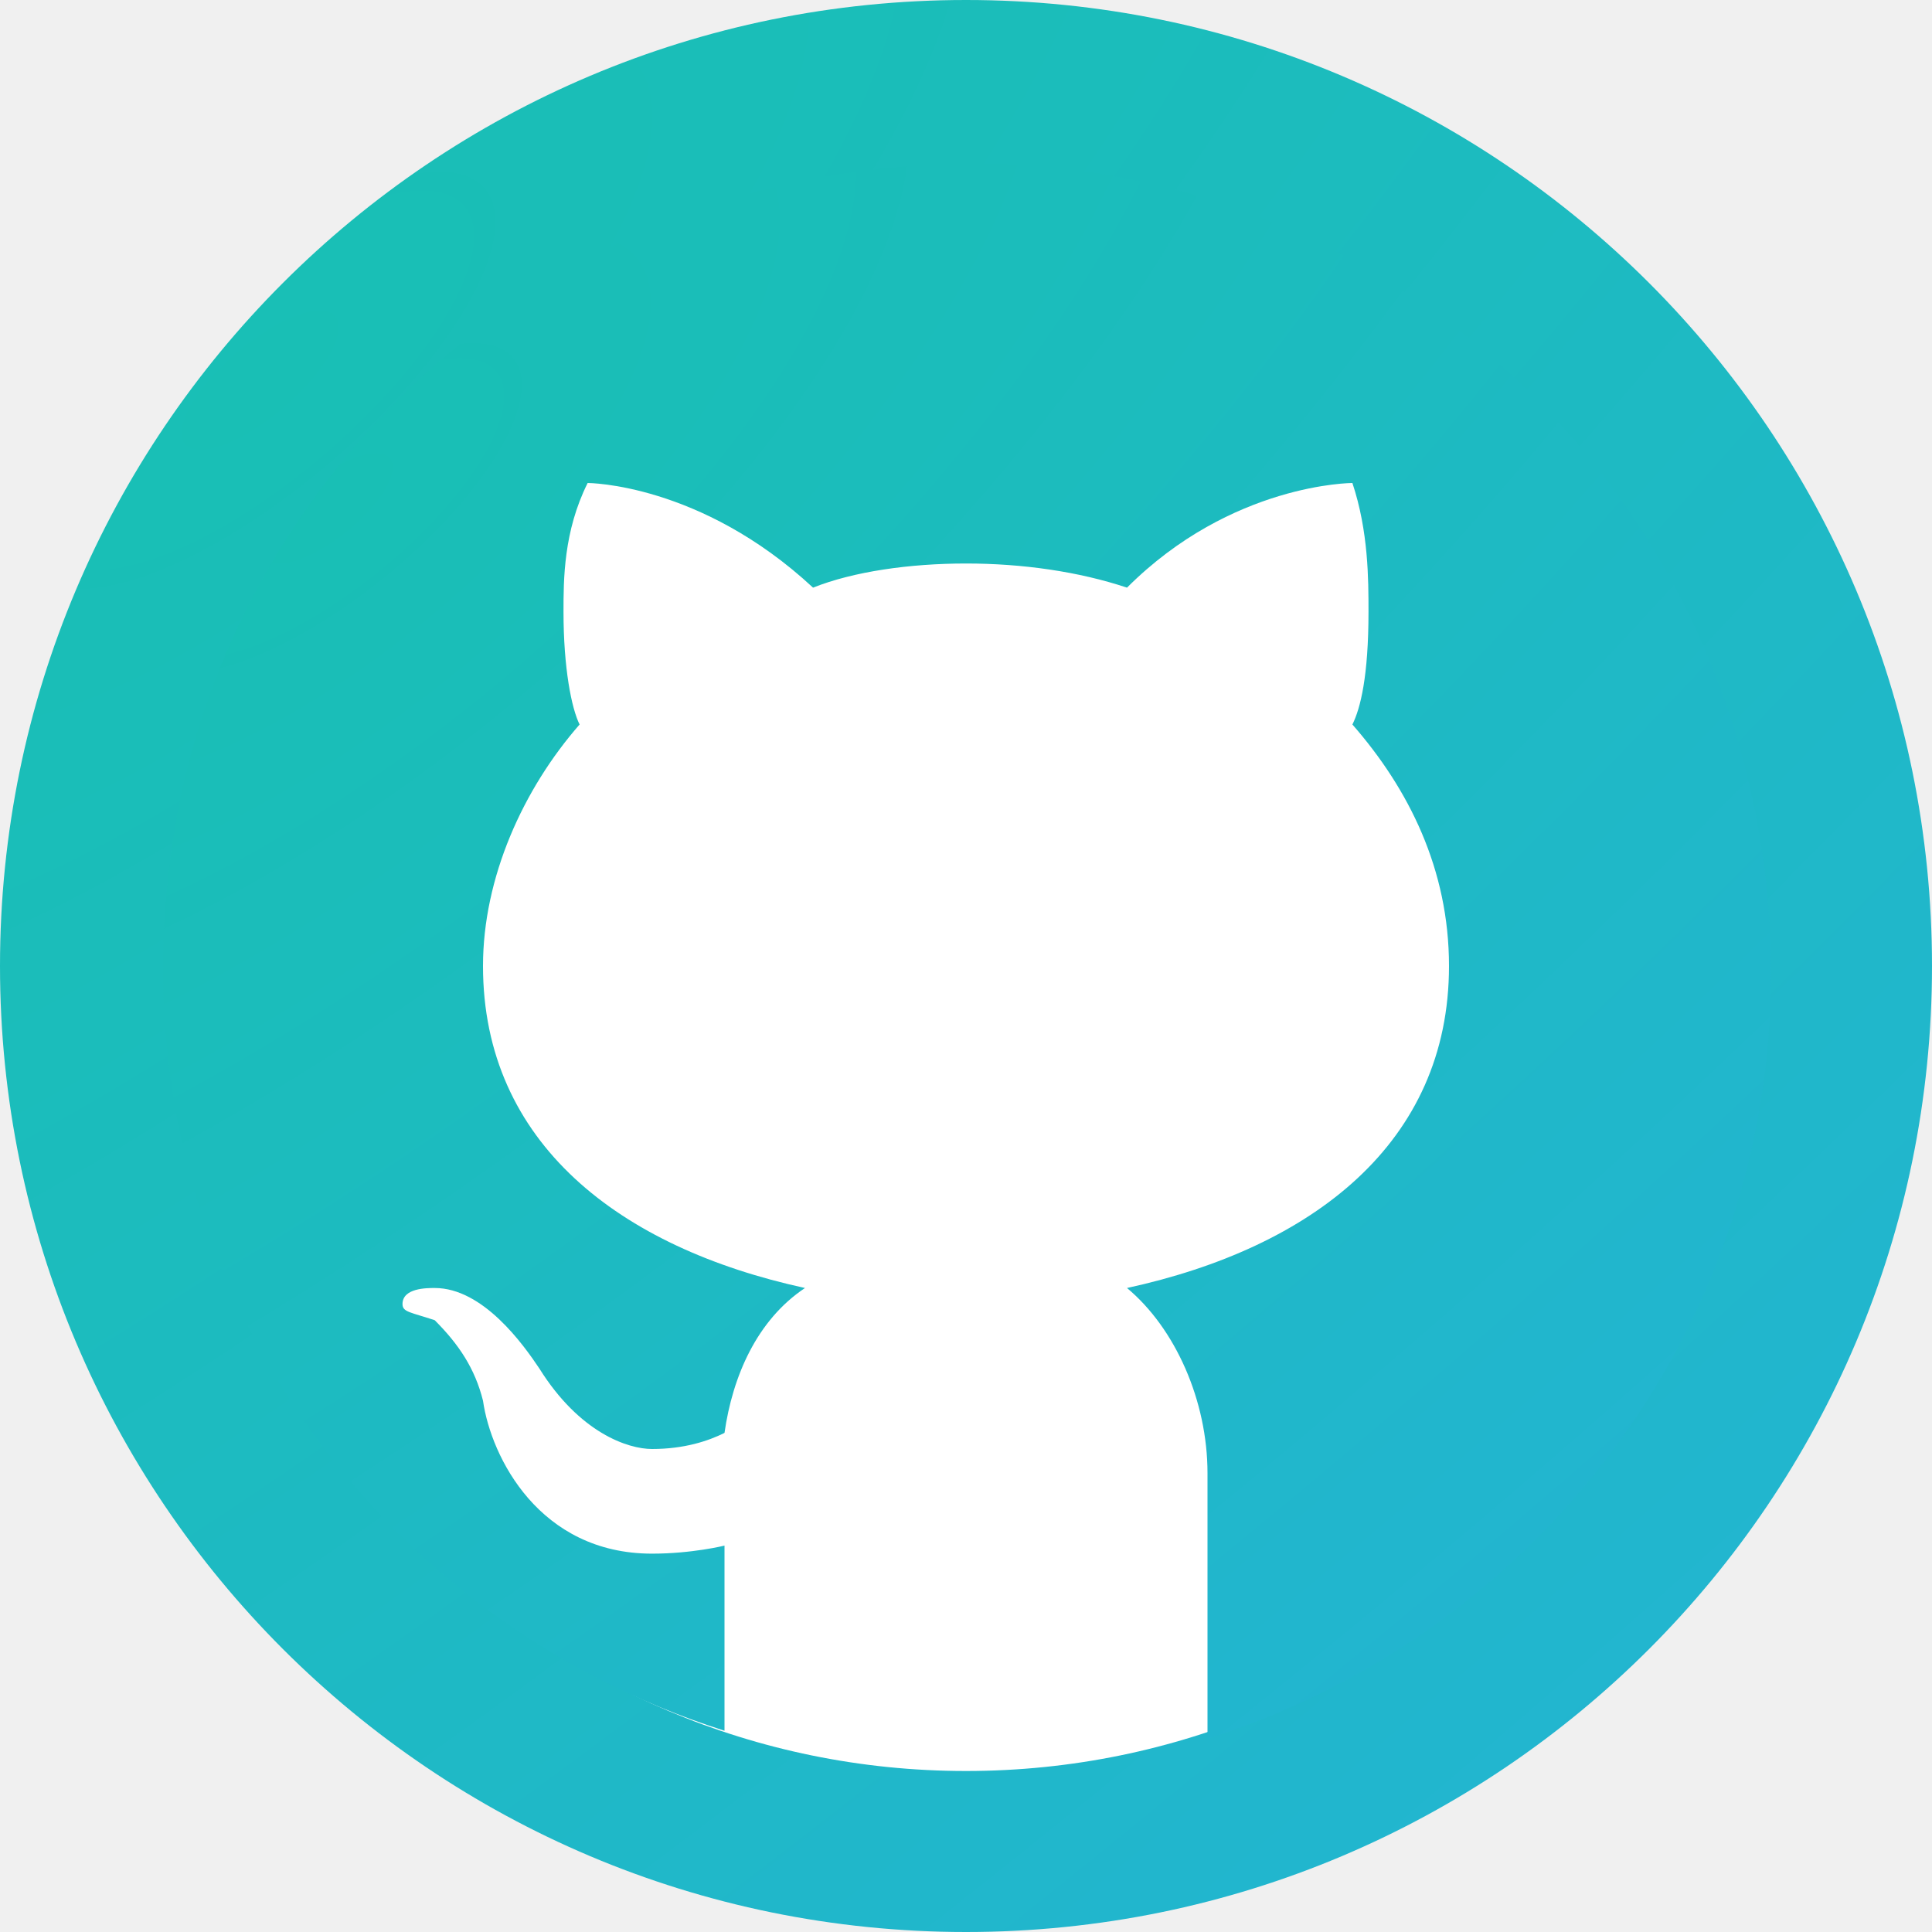
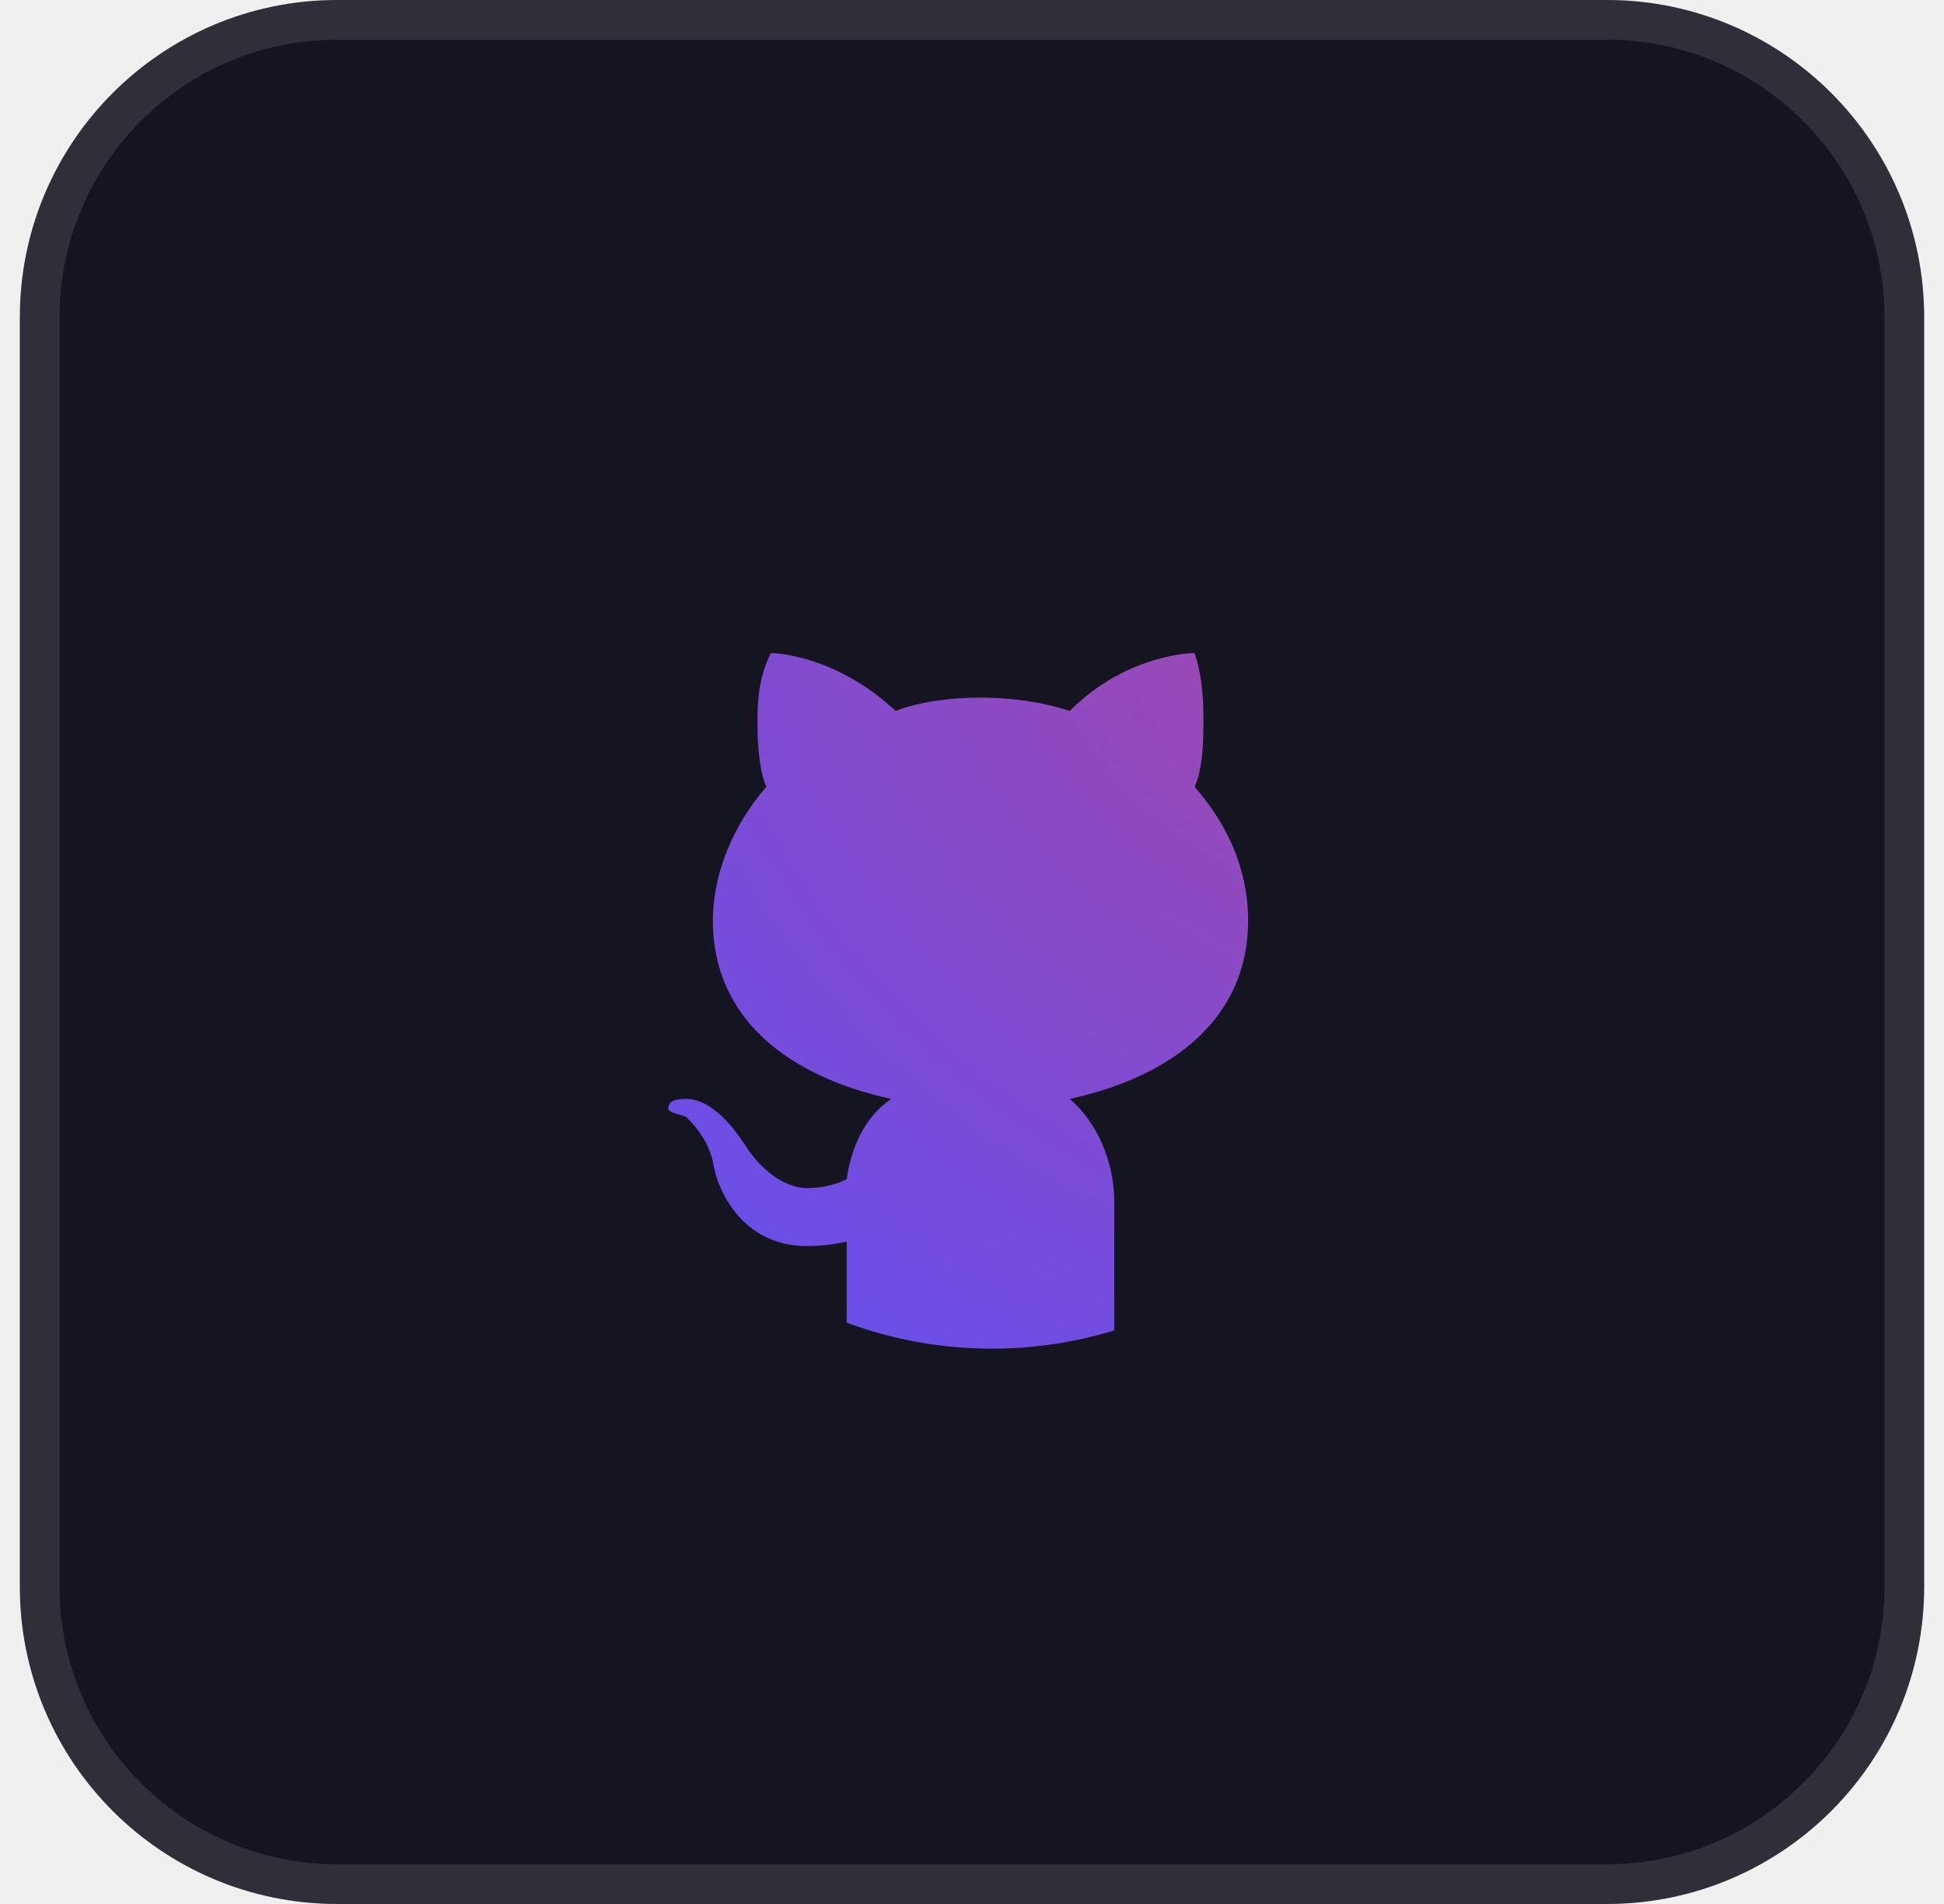
- <svg xmlns="http://www.w3.org/2000/svg" width="48" height="48" viewBox="0 0 48 48" fill="none">
-   <path d="M48 24C48 10.745 37.255 0 24 0C10.745 0 0 10.745 0 24C0 37.255 10.745 48 24 48C37.255 48 48 37.255 48 24Z" fill="url(#paint0_radial_175_538)" />
-   <path d="M43 24C43 13.507 34.493 5 24 5C13.507 5 5 13.507 5 24V25C5 35.493 13.507 44 24 44C34.493 44 43 35.493 43 25V24Z" fill="white" />
-   <path d="M21.8 4.2C12.6 5.2 5.2 12.6 4.2 21.6C3 31.6 9.2 40.2 18 43V38.4C18 38.4 17.2 38.6 16.2 38.6C13.4 38.6 12.2 36.2 12 34.8C11.8 34 11.4 33.4 10.8 32.8C10.2 32.6 10 32.6 10 32.4C10 32 10.6 32 10.8 32C12 32 13 33.4 13.4 34C14.4 35.6 15.6 36 16.2 36C17 36 17.6 35.8 18 35.6C18.2 34.2 18.8 32.8 20 32C15.4 31 12 28.4 12 24C12 21.8 13 19.6 14.4 18C14.2 17.6 14 16.6 14 15.2C14 14.4 14 13.2 14.6 12C14.6 12 17.4 12 20.2 14.6C21.2 14.2 22.6 14 24 14C25.4 14 26.8 14.2 28 14.6C30.6 12 33.6 12 33.6 12C34 13.2 34 14.4 34 15.2C34 16.8 33.8 17.6 33.6 18C35 19.6 36 21.6 36 24C36 28.4 32.6 31 28 32C29.2 33 30 34.8 30 36.6V43.2C38.2 40.6 44 33 44 24.2C44 12.2 33.8 2.8 21.8 4.2Z" fill="url(#paint1_radial_175_538)" />
+ <svg xmlns="http://www.w3.org/2000/svg" width="49" height="48" viewBox="0 0 49 48" fill="none">
+   <rect x="0.5" width="48" height="48" rx="8" fill="#151522" />
+   <rect x="14.5" y="13" width="21" height="21" rx="10.5" fill="url(#paint0_radial_390_7483)" />
+   <path d="M23.477 12.078C18.305 12.64 14.146 16.799 13.584 21.858C12.909 27.48 16.394 32.314 21.341 33.888V31.302C21.341 31.302 20.891 31.414 20.329 31.414C18.755 31.414 18.08 30.065 17.968 29.278C17.856 28.829 17.631 28.491 17.293 28.154C16.956 28.042 16.844 28.042 16.844 27.929C16.844 27.704 17.181 27.704 17.293 27.704C17.968 27.704 18.53 28.491 18.755 28.829C19.317 29.728 19.992 29.953 20.329 29.953C20.779 29.953 21.116 29.84 21.341 29.728C21.453 28.941 21.79 28.154 22.465 27.704C19.879 27.142 17.968 25.681 17.968 23.207C17.968 21.971 18.53 20.734 19.317 19.835C19.205 19.61 19.092 19.048 19.092 18.261C19.092 17.811 19.092 17.137 19.43 16.462C19.43 16.462 21.003 16.462 22.577 17.924C23.139 17.699 23.926 17.587 24.713 17.587C25.5 17.587 26.287 17.699 26.962 17.924C28.423 16.462 30.11 16.462 30.11 16.462C30.334 17.137 30.334 17.811 30.334 18.261C30.334 19.16 30.222 19.61 30.11 19.835C30.896 20.734 31.459 21.858 31.459 23.207C31.459 25.681 29.547 27.142 26.962 27.704C27.636 28.267 28.086 29.278 28.086 30.29V34C32.695 32.538 35.955 28.267 35.955 23.32C35.955 16.575 30.222 11.291 23.477 12.078Z" fill="#151522" />
+   <rect x="1" y="0.5" width="47" height="47" rx="7.5" stroke="white" stroke-opacity="0.11" />
  <defs>
-     <radialGradient id="paint0_radial_175_538" cx="0" cy="0" r="1" gradientUnits="userSpaceOnUse" gradientTransform="translate(5.172 10.08) rotate(51.0552) scale(54.3104 148.348)">
-       <stop stop-color="#19BFB5" />
-       <stop offset="1" stop-color="#23B4D3" />
-     </radialGradient>
-     <radialGradient id="paint1_radial_175_538" cx="0" cy="0" r="1" gradientUnits="userSpaceOnUse" gradientTransform="translate(8.35737 12.2806) rotate(50.4801) scale(44.6482 122.457)">
-       <stop stop-color="#19BFB5" />
-       <stop offset="1" stop-color="#23B4D3" />
+     <radialGradient id="paint0_radial_390_7483" cx="0" cy="0" r="1" gradientUnits="userSpaceOnUse" gradientTransform="translate(34.4016 14.1164) rotate(134.123) scale(28.6361 32.396)">
+       <stop stop-color="#A648A8" />
+       <stop offset="1" stop-color="#5C4EF7" />
    </radialGradient>
  </defs>
</svg>
